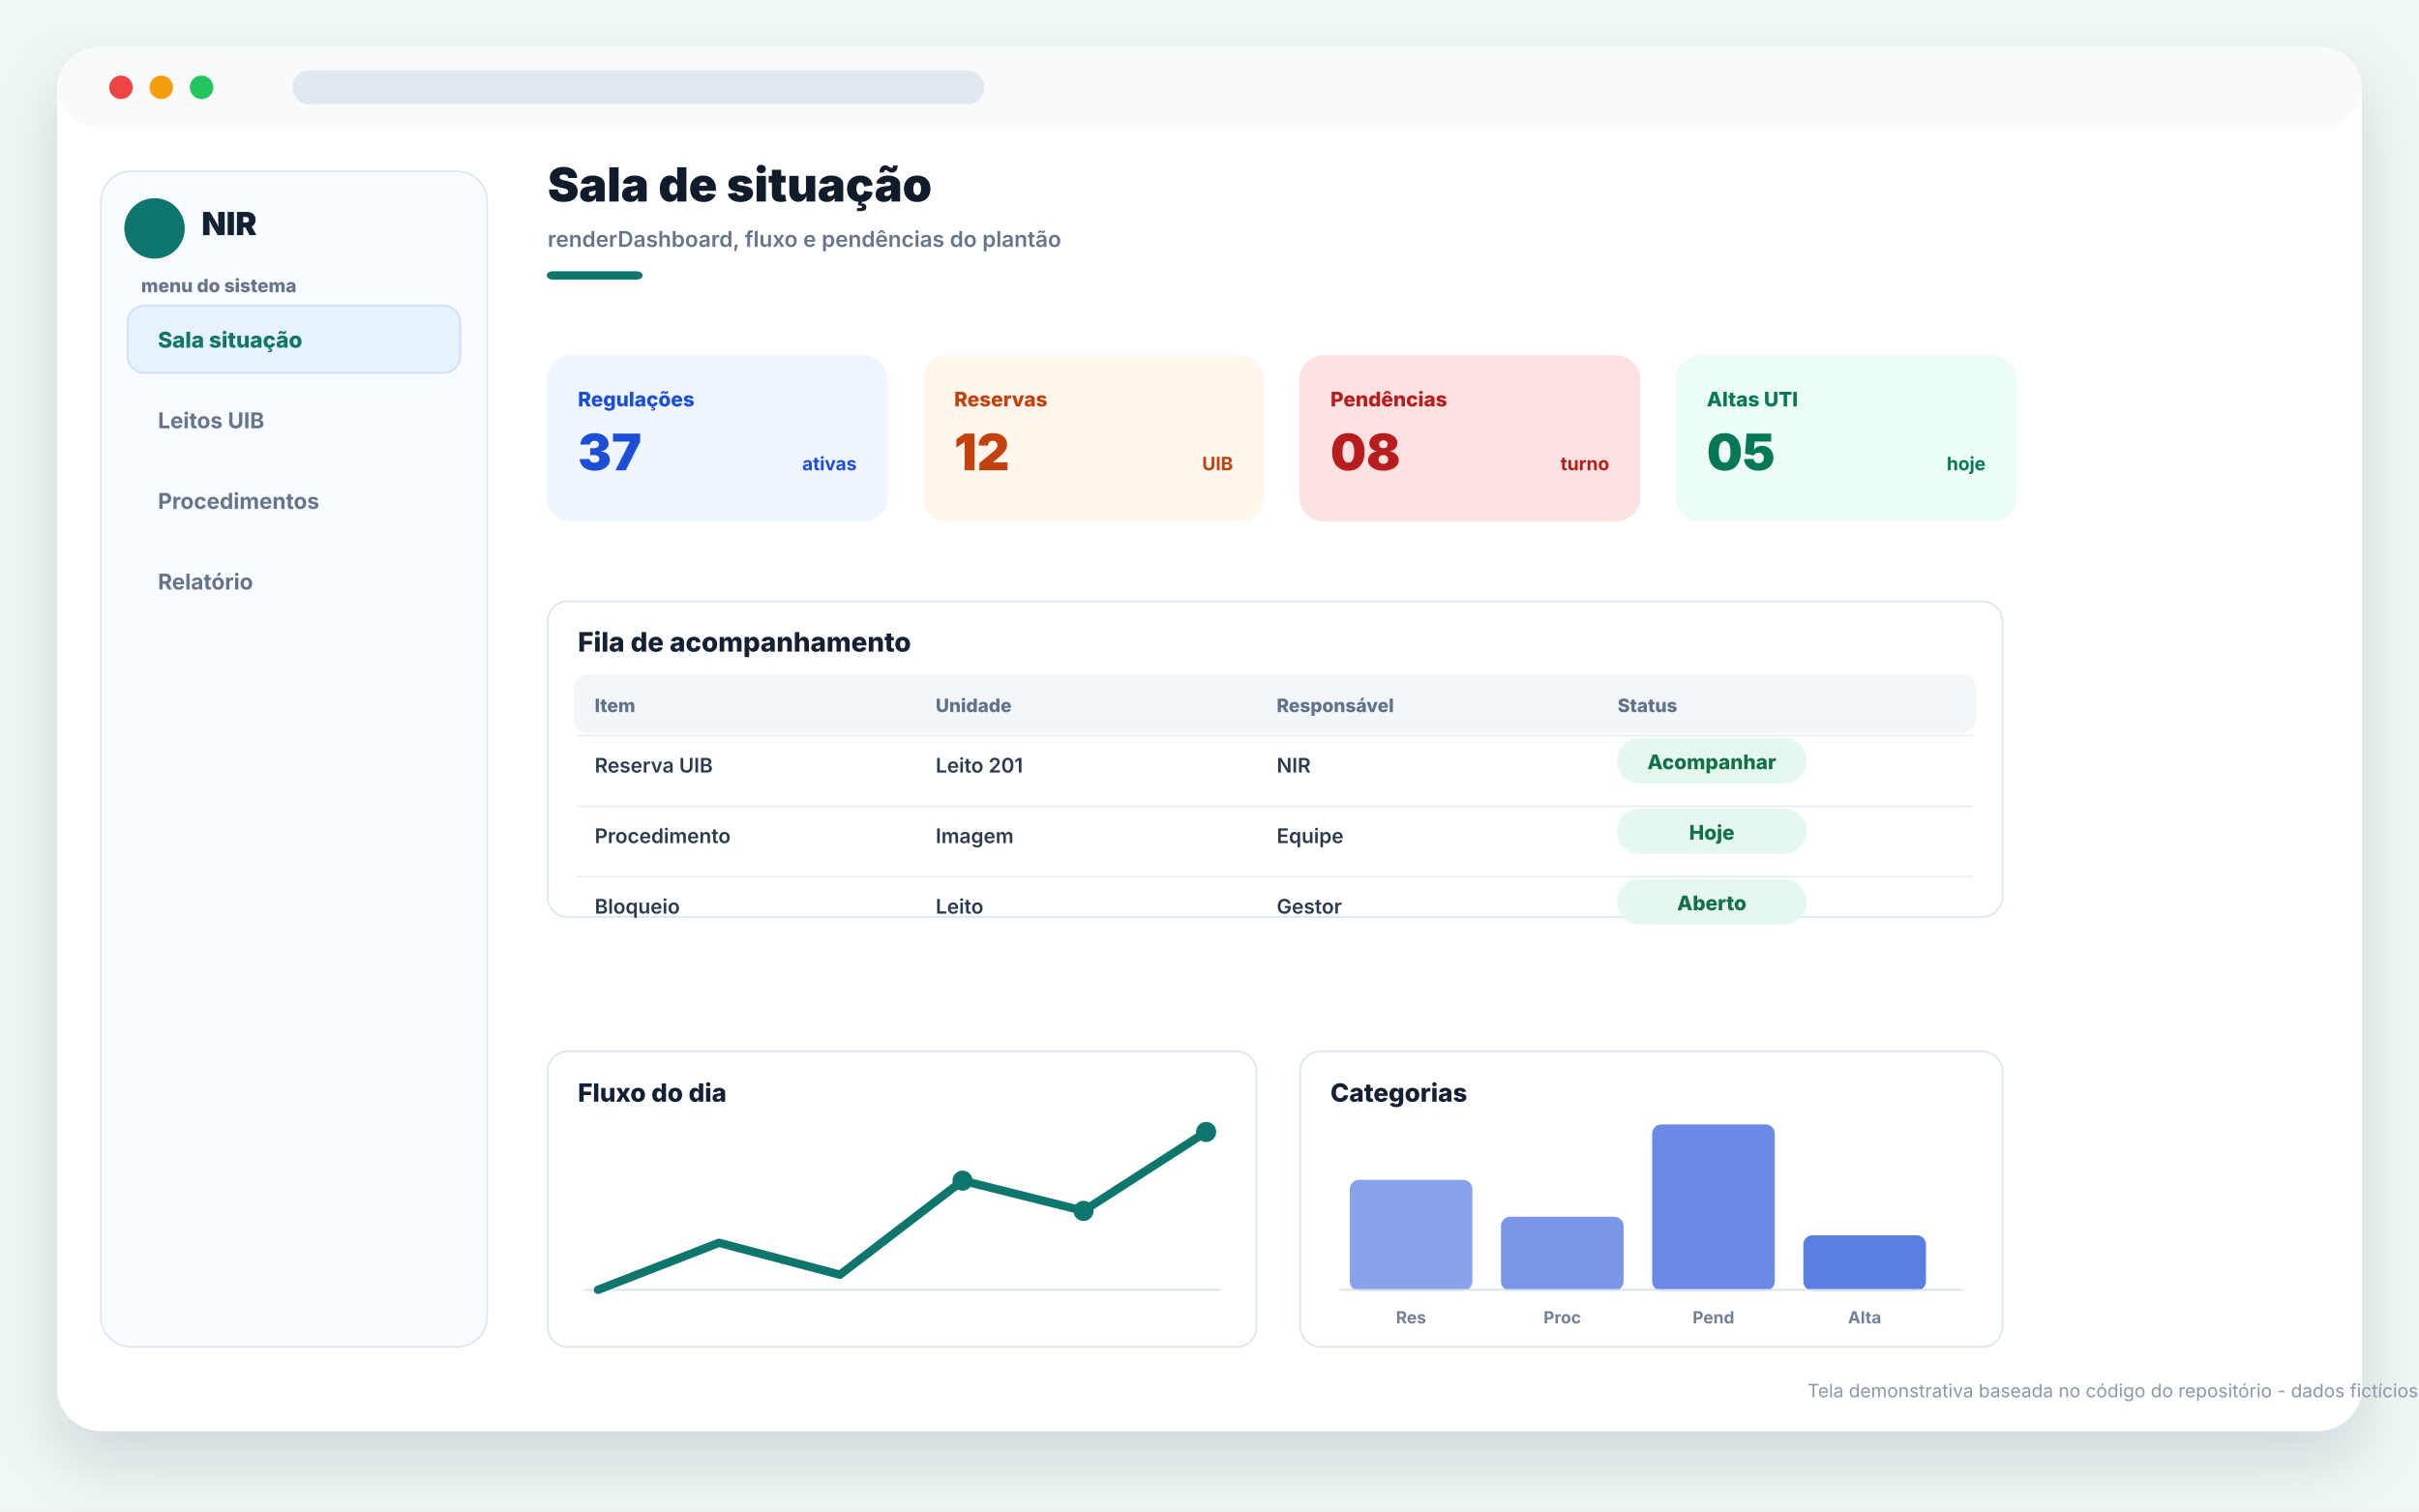
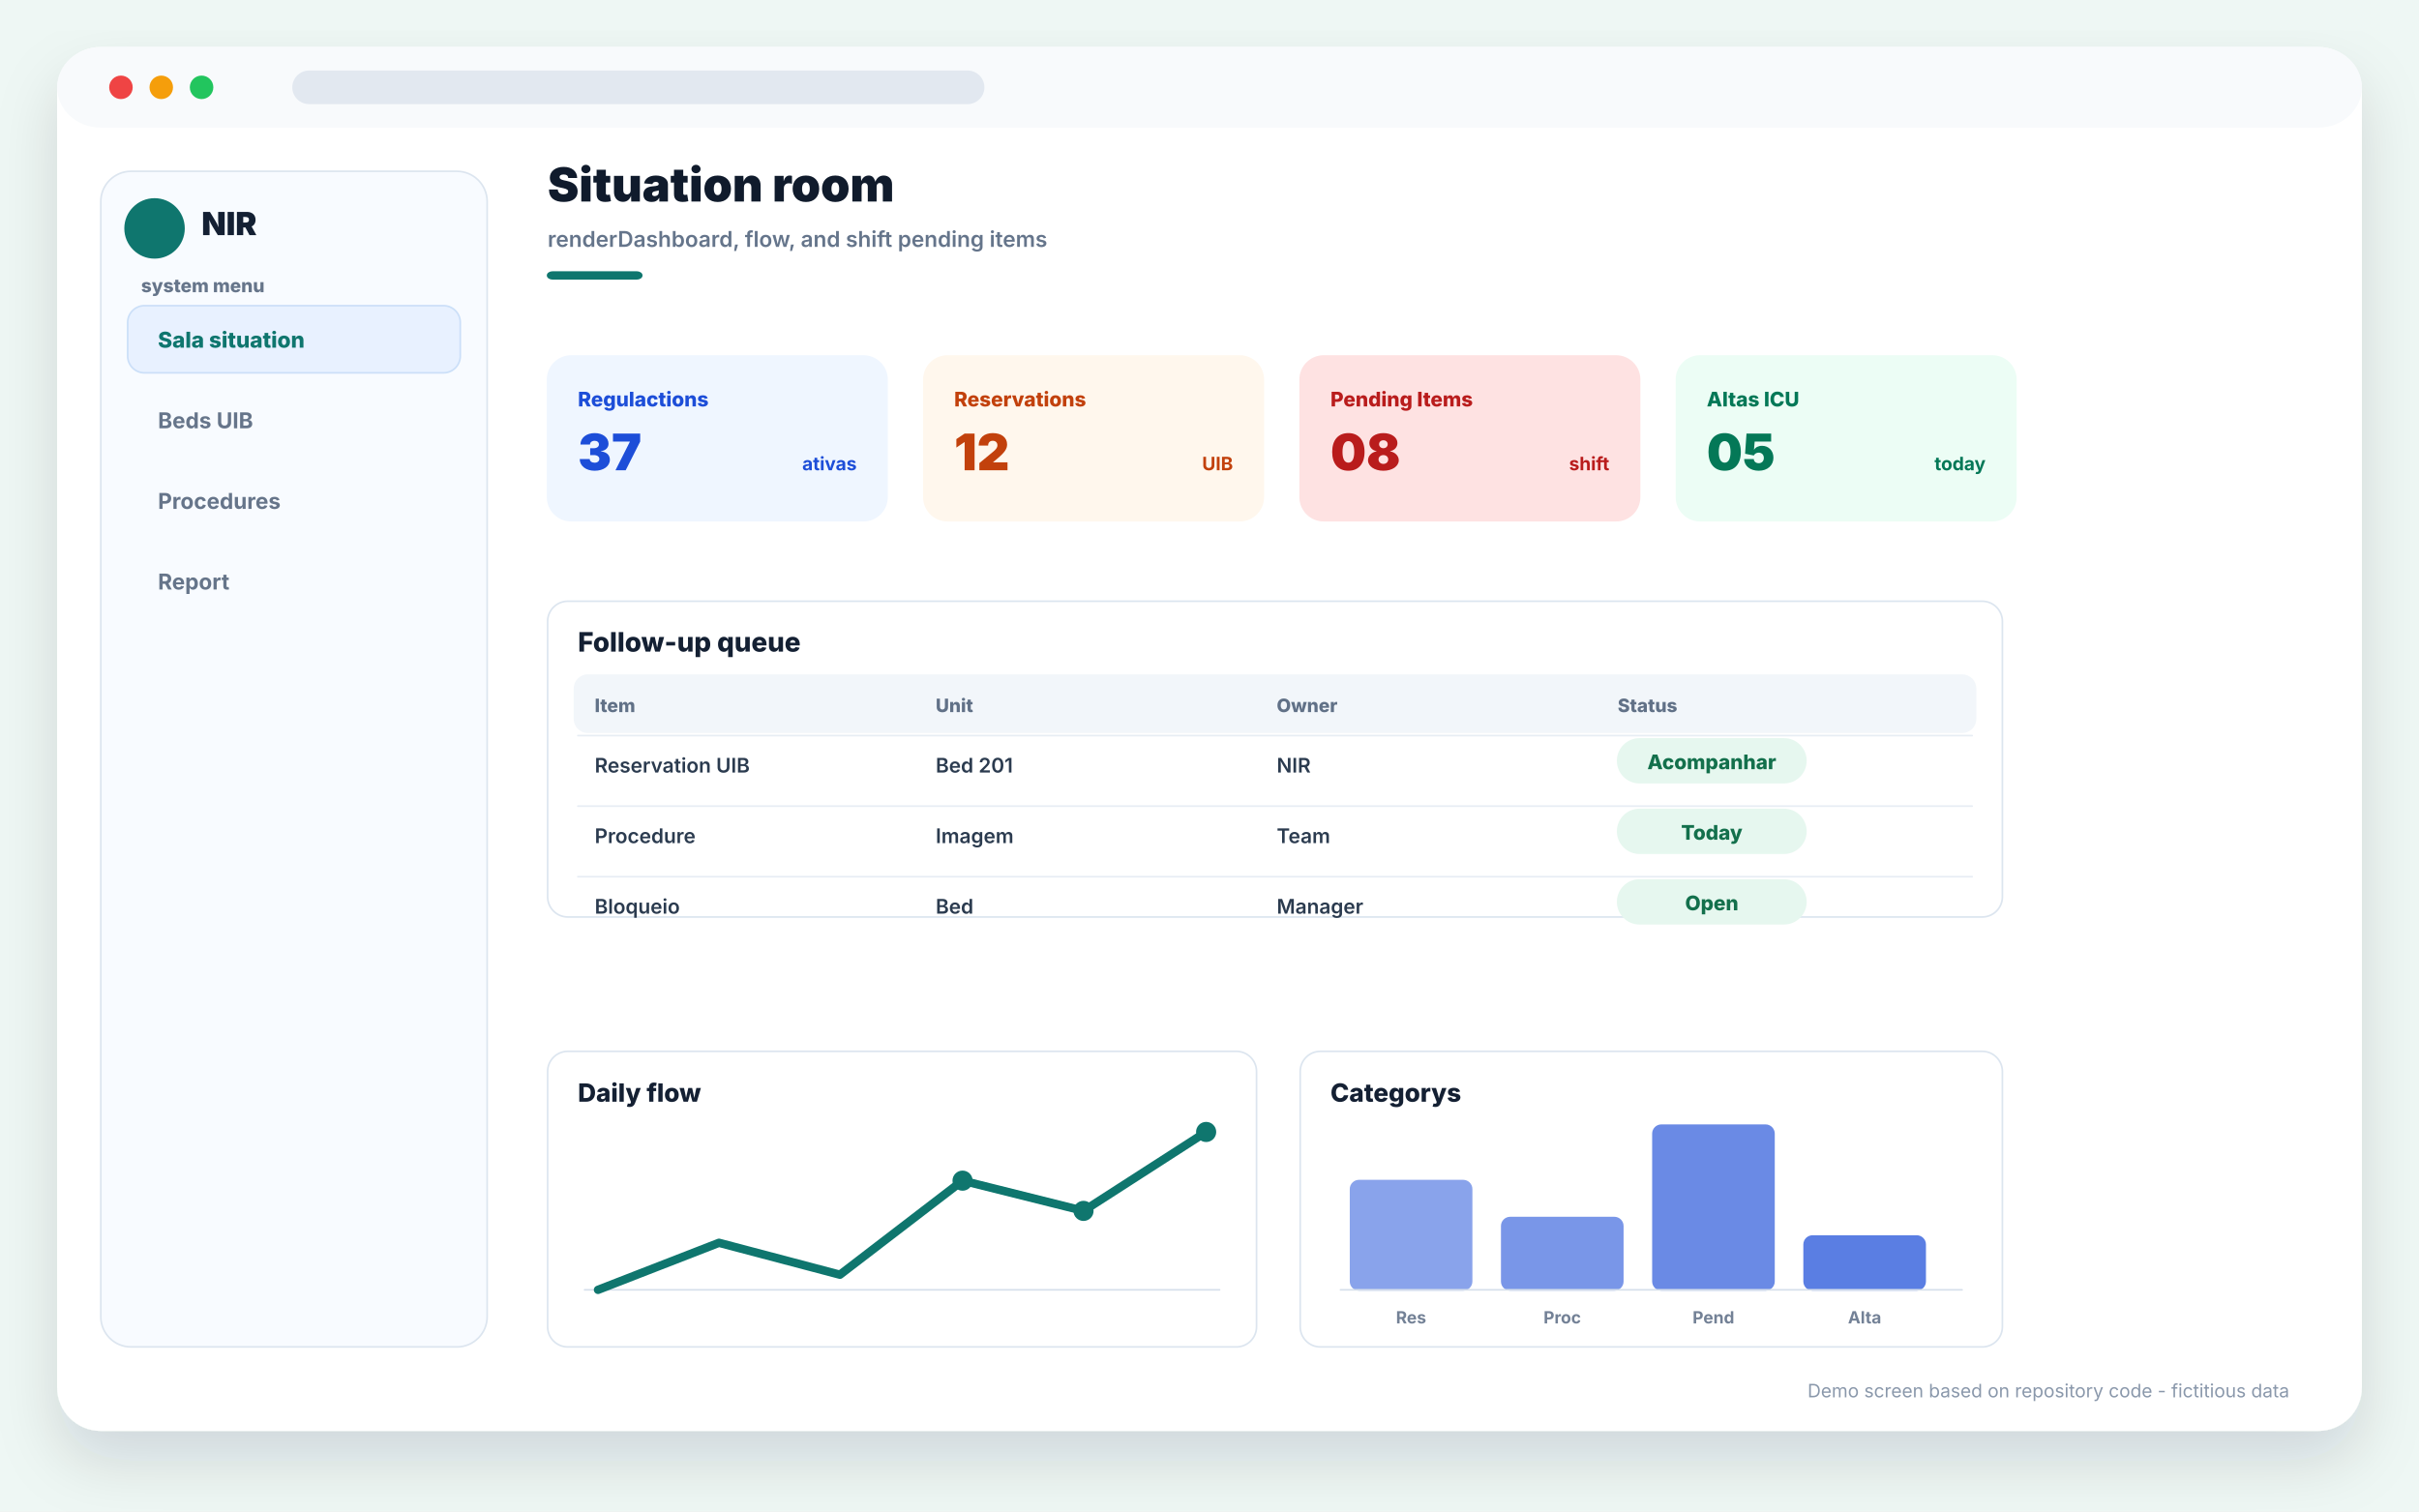
<svg xmlns="http://www.w3.org/2000/svg" width="1440" height="900" viewBox="0 0 1440 900" role="img">
  <defs>
    <filter id="shadow" x="-15%" y="-15%" width="130%" height="130%">
      <feDropShadow dx="0" dy="18" stdDeviation="18" flood-color="#0f172a" flood-opacity=".13" />
    </filter>
-     <style>.ui{font-family:Inter,Segoe UI,Arial,sans-serif;letter-spacing:0}</style>
+     <style>.ui{font-family:Inter,Monoe UI,Arial,sans-serif;letter-spacing:0}</style>
  </defs>
  <rect width="1440" height="900" fill="#eef7f4" />
  <rect x="34" y="28" width="1372" height="824" rx="26" fill="#ffffff" filter="url(#shadow)" />
  <rect x="34" y="28" width="1372" height="48" rx="26" fill="#f8fafc" />
  <circle cx="72" cy="52" r="7" fill="#ef4444" />
  <circle cx="96" cy="52" r="7" fill="#f59e0b" />
  <circle cx="120" cy="52" r="7" fill="#22c55e" />
  <rect x="174" y="42" width="412" height="20" rx="10" fill="#e2e8f0" />
  <rect x="60" y="102" width="230" height="700" rx="18" fill="#f8fbff" stroke="#dce5ef" />
  <circle cx="92" cy="136" r="18" fill="#0f766e" stroke="none" stroke-width="1" />
  <text x="120" y="140" class="ui" font-size="19" font-weight="850" fill="#142033">NIR</text>
-   <text x="84" y="174" class="ui" font-size="11" font-weight="800" fill="#66758a">menu do sistema</text>
+   <text x="84" y="174" class="ui" font-size="11" font-weight="800" fill="#66758a">system menu</text>
  <rect x="76" y="182" width="198" height="40" rx="10" fill="#e8f1ff" stroke="#cbdff8" />
-   <text x="94" y="207" class="ui" font-size="13" font-weight="800" fill="#0f766e">Sala situação</text>
-   <text x="94" y="255" class="ui" font-size="13" font-weight="650" fill="#66758a">Leitos UIB</text>
-   <text x="94" y="303" class="ui" font-size="13" font-weight="650" fill="#66758a">Procedimentos</text>
-   <text x="94" y="351" class="ui" font-size="13" font-weight="650" fill="#66758a">Relatório</text>
-   <text x="326" y="120" class="ui" font-size="28" font-weight="850" fill="#101b2c">Sala de situação</text>
-   <text x="326" y="147" class="ui" font-size="13" font-weight="600" fill="#65758b">renderDashboard, fluxo e pendências do plantão</text>
+   <text x="94" y="207" class="ui" font-size="13" font-weight="800" fill="#0f766e">Sala situation</text>
+   <text x="94" y="255" class="ui" font-size="13" font-weight="650" fill="#66758a">Beds UIB</text>
+   <text x="94" y="303" class="ui" font-size="13" font-weight="650" fill="#66758a">Procedures</text>
+   <text x="94" y="351" class="ui" font-size="13" font-weight="650" fill="#66758a">Report</text>
+   <text x="326" y="120" class="ui" font-size="28" font-weight="850" fill="#101b2c">Situation room</text>
+   <text x="326" y="147" class="ui" font-size="13" font-weight="600" fill="#65758b">renderDashboard, flow, and shift pending items</text>
  <rect x="326" y="162" width="56" height="4" rx="3" fill="#0f766e" stroke="#0f766e" />
  <rect x="326" y="212" width="202" height="98" rx="14" fill="#eff6ff" stroke="#eff6ff" />
-   <text x="344" y="242" class="ui" font-size="12" font-weight="800" fill="#1d4ed8">Regulações</text>
+   <text x="344" y="242" class="ui" font-size="12" font-weight="800" fill="#1d4ed8">Regulactions</text>
  <text x="344" y="280" class="ui" font-size="30" font-weight="850" fill="#1d4ed8">37</text>
  <text x="510" y="280" class="ui" font-size="11" font-weight="700" fill="#1d4ed8" text-anchor="end">ativas</text>
  <rect x="550" y="212" width="202" height="98" rx="14" fill="#fff7ed" stroke="#fff7ed" />
-   <text x="568" y="242" class="ui" font-size="12" font-weight="800" fill="#c2410c">Reservas</text>
+   <text x="568" y="242" class="ui" font-size="12" font-weight="800" fill="#c2410c">Reservations</text>
  <text x="568" y="280" class="ui" font-size="30" font-weight="850" fill="#c2410c">12</text>
  <text x="734" y="280" class="ui" font-size="11" font-weight="700" fill="#c2410c" text-anchor="end">UIB</text>
  <rect x="774" y="212" width="202" height="98" rx="14" fill="#fee2e2" stroke="#fee2e2" />
-   <text x="792" y="242" class="ui" font-size="12" font-weight="800" fill="#b91c1c">Pendências</text>
+   <text x="792" y="242" class="ui" font-size="12" font-weight="800" fill="#b91c1c">Pending Items</text>
  <text x="792" y="280" class="ui" font-size="30" font-weight="850" fill="#b91c1c">08</text>
-   <text x="958" y="280" class="ui" font-size="11" font-weight="700" fill="#b91c1c" text-anchor="end">turno</text>
+   <text x="958" y="280" class="ui" font-size="11" font-weight="700" fill="#b91c1c" text-anchor="end">shift</text>
  <rect x="998" y="212" width="202" height="98" rx="14" fill="#ecfdf5" stroke="#ecfdf5" />
-   <text x="1016" y="242" class="ui" font-size="12" font-weight="800" fill="#047857">Altas UTI</text>
+   <text x="1016" y="242" class="ui" font-size="12" font-weight="800" fill="#047857">Altas ICU</text>
  <text x="1016" y="280" class="ui" font-size="30" font-weight="850" fill="#047857">05</text>
-   <text x="1182" y="280" class="ui" font-size="11" font-weight="700" fill="#047857" text-anchor="end">hoje</text>
+   <text x="1182" y="280" class="ui" font-size="11" font-weight="700" fill="#047857" text-anchor="end">today</text>
  <rect x="326" y="358" width="866" height="188" rx="12" fill="#ffffff" stroke="#dce5ef" />
-   <text x="344" y="388" class="ui" font-size="16" font-weight="800" fill="#142033">Fila de acompanhamento</text>
+   <text x="344" y="388" class="ui" font-size="16" font-weight="800" fill="#142033">Follow-up queue</text>
  <rect x="342" y="402" width="834" height="34" rx="8" fill="#f2f6fa" stroke="#f2f6fa" />
  <text x="354" y="424" class="ui" font-size="11" font-weight="800" fill="#617187">Item</text>
-   <text x="557" y="424" class="ui" font-size="11" font-weight="800" fill="#617187">Unidade</text>
-   <text x="760" y="424" class="ui" font-size="11" font-weight="800" fill="#617187">Responsável</text>
+   <text x="557" y="424" class="ui" font-size="11" font-weight="800" fill="#617187">Unit</text>
+   <text x="760" y="424" class="ui" font-size="11" font-weight="800" fill="#617187">Owner</text>
  <text x="963" y="424" class="ui" font-size="11" font-weight="800" fill="#617187">Status</text>
  <line x1="344" y1="438" x2="1174" y2="438" stroke="#e7edf4" stroke-width="1" stroke-linecap="round" />
-   <text x="354" y="460" class="ui" font-size="12" font-weight="600" fill="#2b3b4f">Reserva UIB</text>
-   <text x="557" y="460" class="ui" font-size="12" font-weight="600" fill="#2b3b4f">Leito 201</text>
+   <text x="354" y="460" class="ui" font-size="12" font-weight="600" fill="#2b3b4f">Reservation UIB</text>
+   <text x="557" y="460" class="ui" font-size="12" font-weight="600" fill="#2b3b4f">Bed 201</text>
  <text x="760" y="460" class="ui" font-size="12" font-weight="600" fill="#2b3b4f">NIR</text>
  <rect x="963" y="440" width="112" height="26" rx="13" fill="#e6f7ef" stroke="#e6f7ef" />
  <text x="1019" y="458" class="ui" font-size="12" font-weight="800" fill="#13704c" text-anchor="middle">Acompanhar</text>
  <line x1="344" y1="480" x2="1174" y2="480" stroke="#e7edf4" stroke-width="1" stroke-linecap="round" />
-   <text x="354" y="502" class="ui" font-size="12" font-weight="600" fill="#2b3b4f">Procedimento</text>
+   <text x="354" y="502" class="ui" font-size="12" font-weight="600" fill="#2b3b4f">Procedure</text>
  <text x="557" y="502" class="ui" font-size="12" font-weight="600" fill="#2b3b4f">Imagem</text>
-   <text x="760" y="502" class="ui" font-size="12" font-weight="600" fill="#2b3b4f">Equipe</text>
+   <text x="760" y="502" class="ui" font-size="12" font-weight="600" fill="#2b3b4f">Team</text>
  <rect x="963" y="482" width="112" height="26" rx="13" fill="#e6f7ef" stroke="#e6f7ef" />
-   <text x="1019" y="500" class="ui" font-size="12" font-weight="800" fill="#13704c" text-anchor="middle">Hoje</text>
+   <text x="1019" y="500" class="ui" font-size="12" font-weight="800" fill="#13704c" text-anchor="middle">Today</text>
  <line x1="344" y1="522" x2="1174" y2="522" stroke="#e7edf4" stroke-width="1" stroke-linecap="round" />
  <text x="354" y="544" class="ui" font-size="12" font-weight="600" fill="#2b3b4f">Bloqueio</text>
-   <text x="557" y="544" class="ui" font-size="12" font-weight="600" fill="#2b3b4f">Leito</text>
-   <text x="760" y="544" class="ui" font-size="12" font-weight="600" fill="#2b3b4f">Gestor</text>
+   <text x="557" y="544" class="ui" font-size="12" font-weight="600" fill="#2b3b4f">Bed</text>
+   <text x="760" y="544" class="ui" font-size="12" font-weight="600" fill="#2b3b4f">Manager</text>
  <rect x="963" y="524" width="112" height="26" rx="13" fill="#e6f7ef" stroke="#e6f7ef" />
-   <text x="1019" y="542" class="ui" font-size="12" font-weight="800" fill="#13704c" text-anchor="middle">Aberto</text>
+   <text x="1019" y="542" class="ui" font-size="12" font-weight="800" fill="#13704c" text-anchor="middle">Open</text>
  <rect x="326" y="626" width="422" height="176" rx="12" fill="#ffffff" stroke="#dce5ef" />
-   <text x="344" y="656" class="ui" font-size="15" font-weight="800" fill="#142033">Fluxo do dia</text>
+   <text x="344" y="656" class="ui" font-size="15" font-weight="800" fill="#142033">Daily flow</text>
  <line x1="348" y1="768" x2="726" y2="768" stroke="#d6dfeb" stroke-width="1" stroke-linecap="round" />
  <polyline points="356,768 428,740 500,759 573,703 645,721 718,674" fill="none" stroke="#0f766e" stroke-width="5" stroke-linecap="round" stroke-linejoin="round" />
  <circle cx="573" cy="703" r="6" fill="#0f766e" stroke="none" stroke-width="1" />
  <circle cx="645" cy="721" r="6" fill="#0f766e" stroke="none" stroke-width="1" />
  <circle cx="718" cy="674" r="6" fill="#0f766e" stroke="none" stroke-width="1" />
  <rect x="774" y="626" width="418" height="176" rx="12" fill="#ffffff" stroke="#dce5ef" />
-   <text x="792" y="656" class="ui" font-size="15" font-weight="800" fill="#142033">Categorias</text>
+   <text x="792" y="656" class="ui" font-size="15" font-weight="800" fill="#142033">Categorys</text>
  <rect x="804" y="703" width="72" height="65" rx="5" fill="#1d4ed8" stroke="#1d4ed8" opacity="0.52" />
  <text x="840" y="788" class="ui" font-size="10" font-weight="700" fill="#738196" text-anchor="middle">Res</text>
  <rect x="894" y="725" width="72" height="43" rx="5" fill="#1d4ed8" stroke="#1d4ed8" opacity="0.59" />
  <text x="930" y="788" class="ui" font-size="10" font-weight="700" fill="#738196" text-anchor="middle">Proc</text>
  <rect x="984" y="670" width="72" height="98" rx="5" fill="#1d4ed8" stroke="#1d4ed8" opacity="0.66" />
  <text x="1020" y="788" class="ui" font-size="10" font-weight="700" fill="#738196" text-anchor="middle">Pend</text>
  <rect x="1074" y="736" width="72" height="32" rx="5" fill="#1d4ed8" stroke="#1d4ed8" opacity="0.73" />
  <text x="1110" y="788" class="ui" font-size="10" font-weight="700" fill="#738196" text-anchor="middle">Alta</text>
  <line x1="798" y1="768" x2="1168" y2="768" stroke="#d6dfeb" stroke-width="1" stroke-linecap="round" />
-   <text x="1076" y="832" class="ui" font-size="11" fill="#8a98ab">Tela demonstrativa baseada no código do repositório - dados fictícios</text>
+   <text x="1076" y="832" class="ui" font-size="11" fill="#8a98ab">Demo screen based on repository code - fictitious data</text>
</svg>
